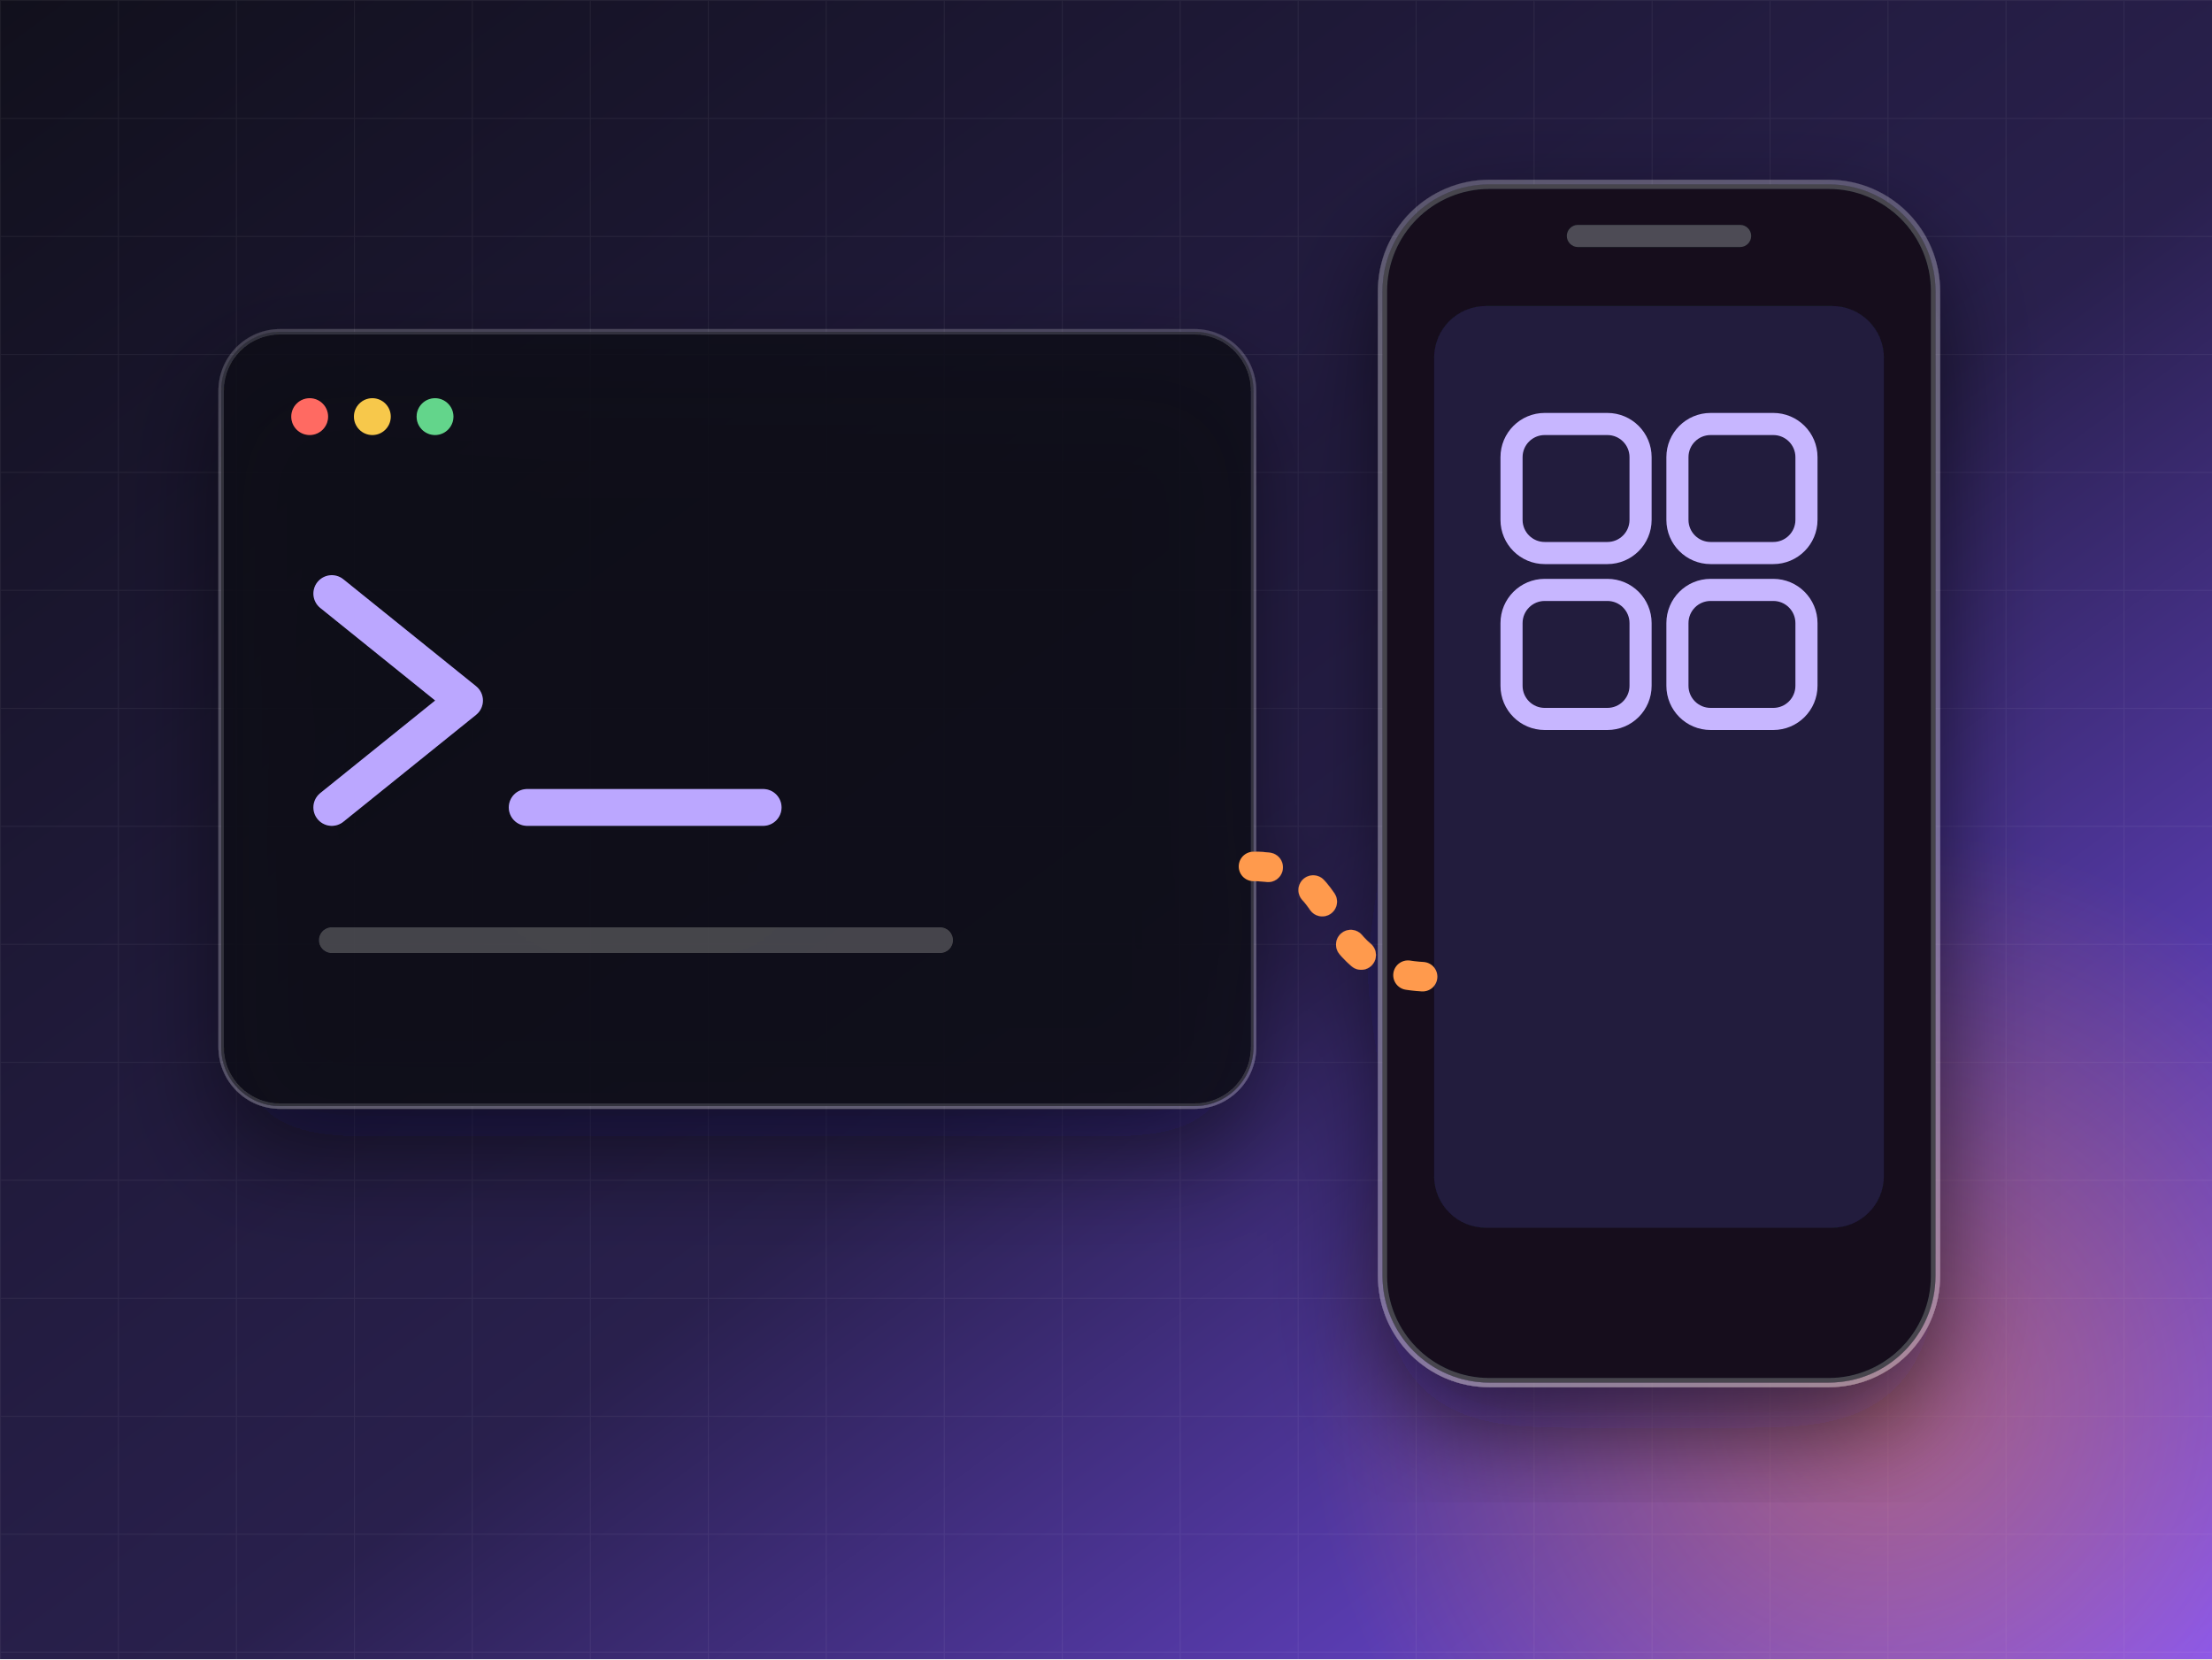
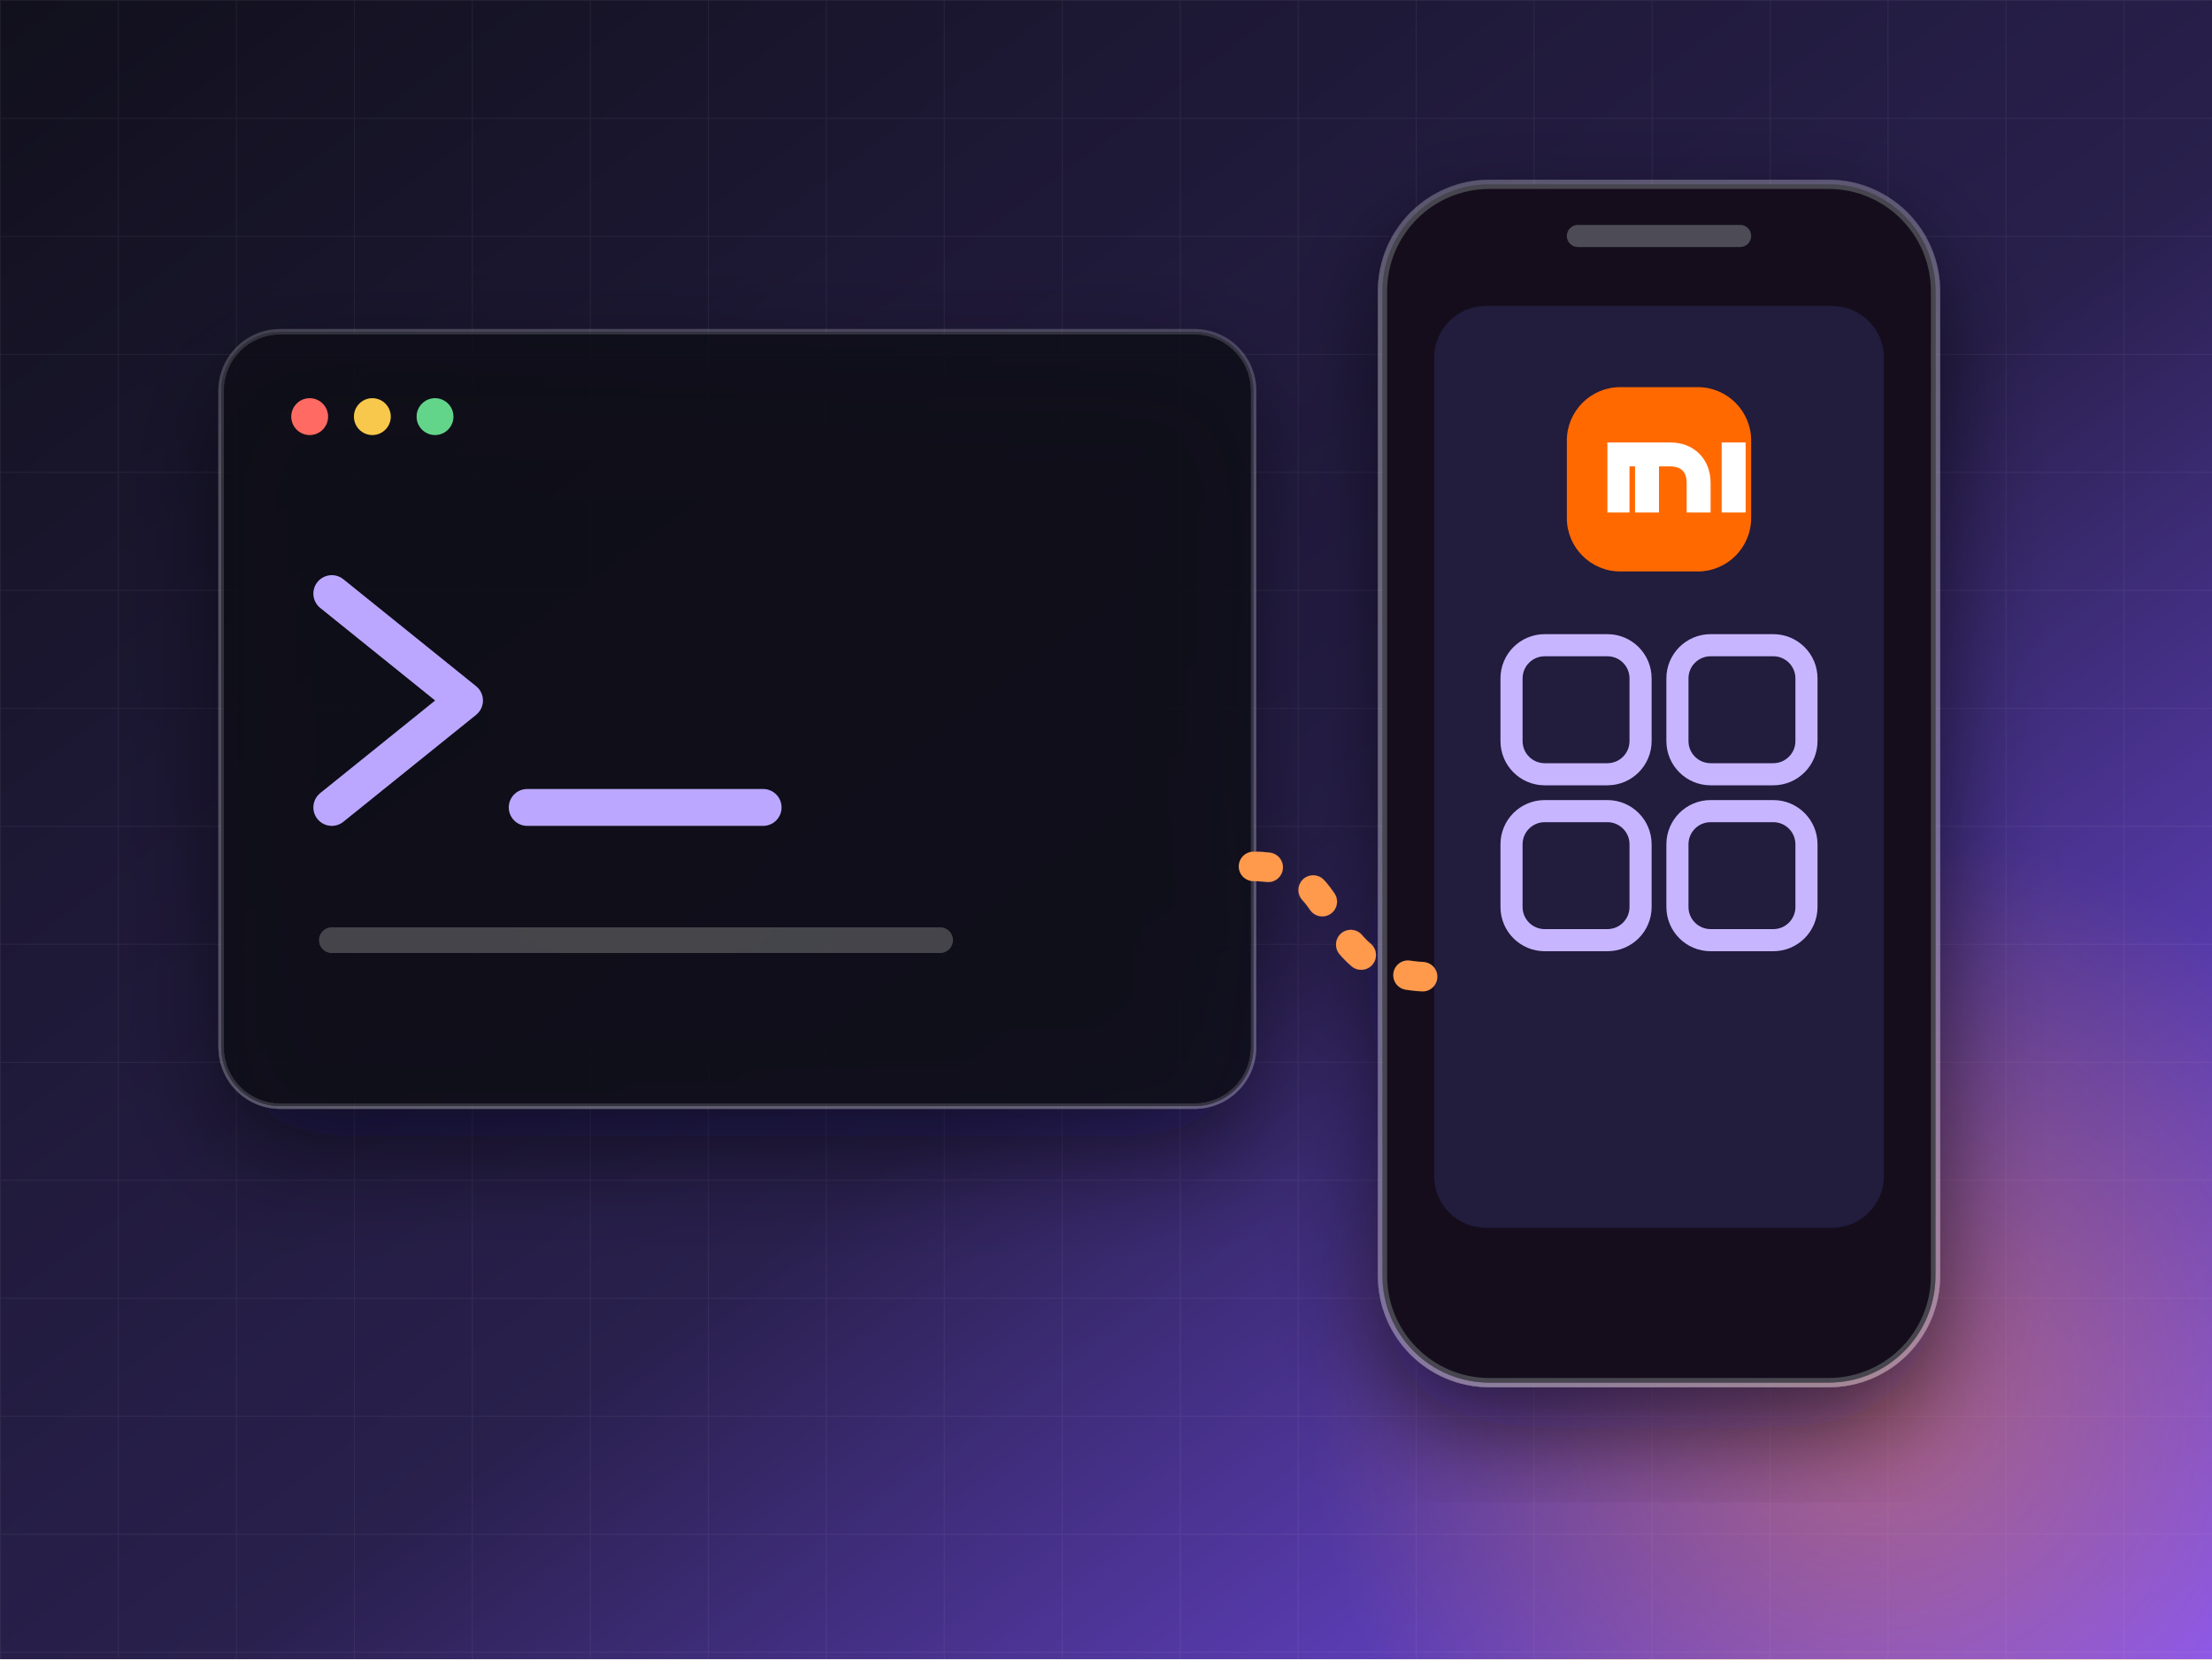
<svg xmlns="http://www.w3.org/2000/svg" viewBox="0 0 1200 900" role="img" aria-labelledby="title desc">
  <defs>
    <linearGradient id="bg" x1="0" y1="0" x2="1" y2="1">
      <stop stop-color="#11101c" />
      <stop offset=".55" stop-color="#29204d" />
      <stop offset="1" stop-color="#7f52ff" />
    </linearGradient>
    <radialGradient id="glow">
      <stop stop-color="#ff8a34" stop-opacity=".9" />
      <stop offset="1" stop-color="#ff8a34" stop-opacity="0" />
    </radialGradient>
    <pattern id="grid" width="64" height="64" patternUnits="userSpaceOnUse">
      <path d="M64 0H0V64" fill="none" stroke="#fff" stroke-opacity=".055" />
    </pattern>
    <filter id="shadow">
      <feDropShadow dx="0" dy="24" stdDeviation="28" flood-color="#05030c" flood-opacity=".65" />
    </filter>
  </defs>
  <rect width="1200" height="900" fill="url(#bg)" />
  <rect width="1200" height="900" fill="url(#grid)" />
  <circle cx="1020" cy="760" r="310" fill="url(#glow)" opacity=".5" />
  <g filter="url(#shadow)">
    <rect x="120" y="180" width="560" height="420" rx="32" fill="#0c0b14" fill-opacity=".82" stroke="#fff" stroke-opacity=".16" stroke-width="3" />
    <circle cx="168" cy="226" r="10" fill="#ff6b62" />
    <circle cx="202" cy="226" r="10" fill="#f7c84b" />
    <circle cx="236" cy="226" r="10" fill="#63d58b" />
    <path d="M180 322l72 58-72 58M286 438h128" fill="none" stroke="#bba7ff" stroke-width="20" stroke-linecap="round" stroke-linejoin="round" />
    <path d="M180 510h330" stroke="#fff" stroke-opacity=".22" stroke-width="14" stroke-linecap="round" />
    <rect x="750" y="100" width="300" height="650" rx="58" fill="#12101c" stroke="#fff" stroke-opacity=".22" stroke-width="5" />
    <rect x="778" y="166" width="244" height="500" rx="28" fill="#221a3d" />
    <rect x="850" y="122" width="100" height="12" rx="6" fill="#fff" fill-opacity=".25" />
+     <g aria-label="Xiaomi">
+       <rect x="850" y="210" width="100" height="100" rx="29" fill="#ff6900" />
+       <path d="M872 278v-38h34c13 0 22 9 22 22v16h-13v-16c0-6-3-9-9-9h-6v25h-13v-25h-3v25h-12zm62-38h13v38h-13z" fill="#fff" />
+     </g>
    <g fill="none" stroke="#c7b6ff" stroke-width="12">
-       <rect x="820" y="230" width="70" height="70" rx="18" />
-       <rect x="910" y="230" width="70" height="70" rx="18" />
-       <rect x="820" y="320" width="70" height="70" rx="18" />
-       <rect x="910" y="320" width="70" height="70" rx="18" />
+       <rect x="820" y="350" width="70" height="70" rx="18" />
+       <rect x="910" y="350" width="70" height="70" rx="18" />
+       <rect x="820" y="440" width="70" height="70" rx="18" />
+       <rect x="910" y="440" width="70" height="70" rx="18" />
    </g>
    <path d="M680 470C735 470 710 530 778 530" fill="none" stroke="#ff9a4e" stroke-width="16" stroke-linecap="round" stroke-dasharray="8 28" />
  </g>
</svg>
